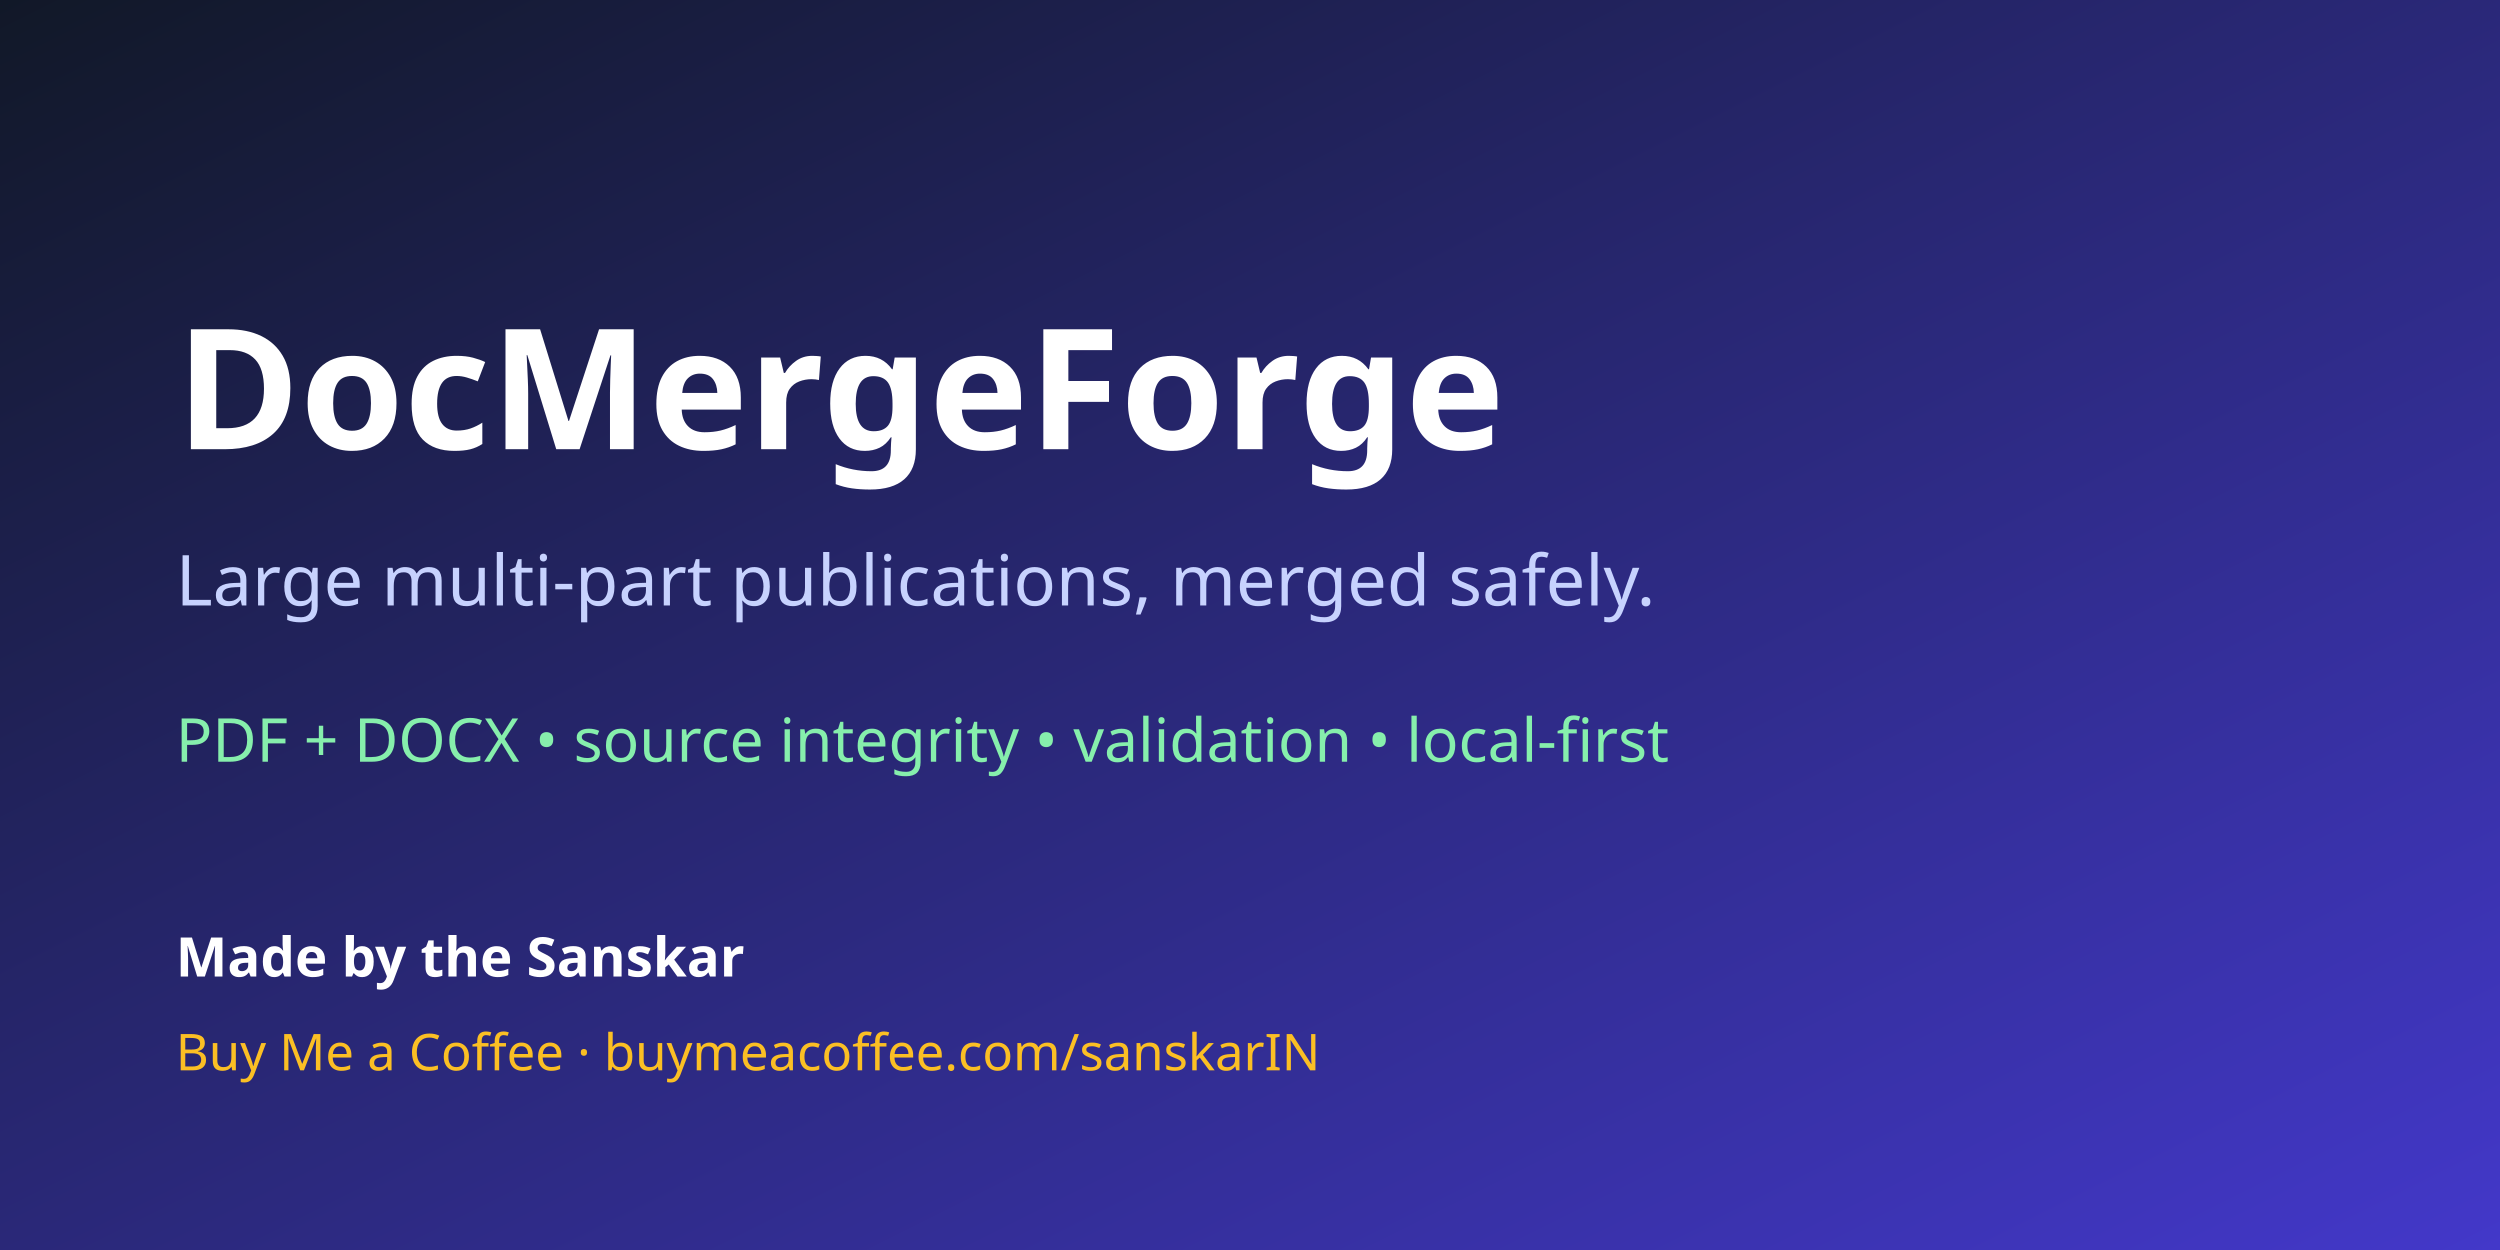
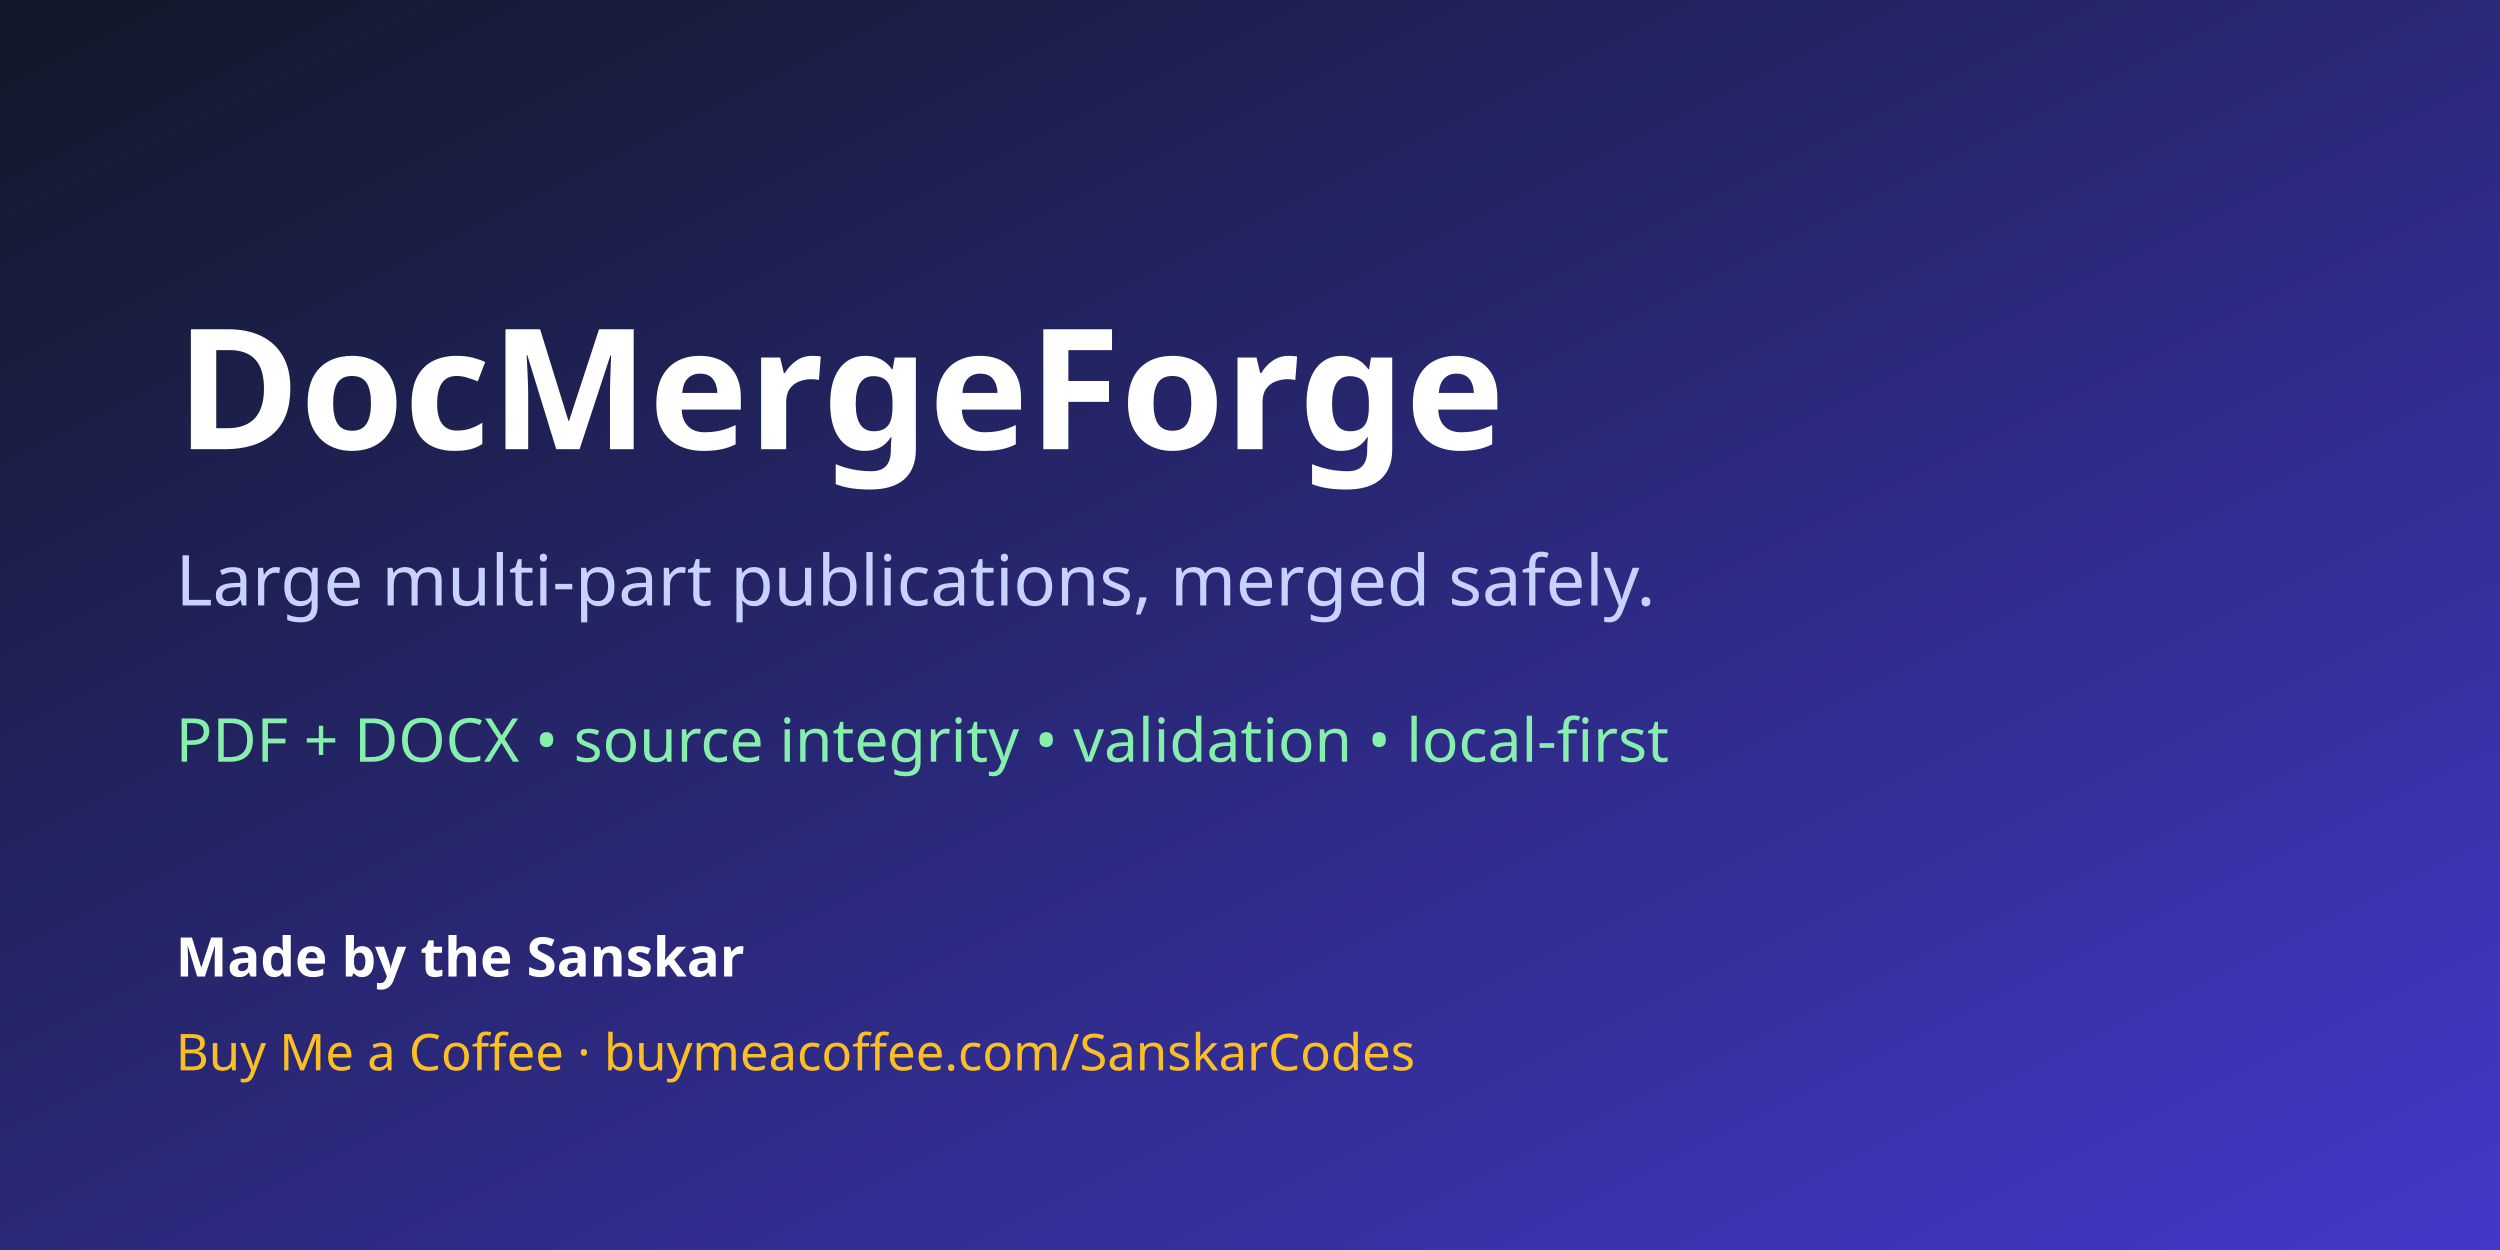
<svg xmlns="http://www.w3.org/2000/svg" viewBox="0 0 1280 640" role="img" aria-label="DocMergeForge social preview">
  <defs>
    <linearGradient id="a" x1="0" y1="0" x2="1" y2="1">
      <stop stop-color="#111827" />
      <stop offset="1" stop-color="#4338ca" />
    </linearGradient>
  </defs>
  <rect width="1280" height="640" fill="url(#a)" />
  <text x="90" y="230" fill="#fff" font-family="system-ui,sans-serif" font-weight="900" font-size="86">DocMergeForge</text>
  <text x="90" y="310" fill="#c7d2fe" font-family="system-ui,sans-serif" font-size="36">Large multi-part publications, merged safely.</text>
  <text x="90" y="390" fill="#86efac" font-family="system-ui,sans-serif" font-size="31">PDF + DOCX • source integrity • validation • local-first</text>
  <text x="90" y="500" fill="#fff" font-family="system-ui,sans-serif" font-size="28" font-weight="700">Made by the Sanskar</text>
-   <text x="90" y="548" fill="#fbbf24" font-family="system-ui,sans-serif" font-size="26">Buy Me a Coffee · buymeacoffee.com/sanskarIN</text>
+   <text x="90" y="548" fill="#fbbf24" font-family="system-ui,sans-serif" font-size="26">Buy Me a Coffee · buymeacoffee.com/SanskarCodes</text>
</svg>
